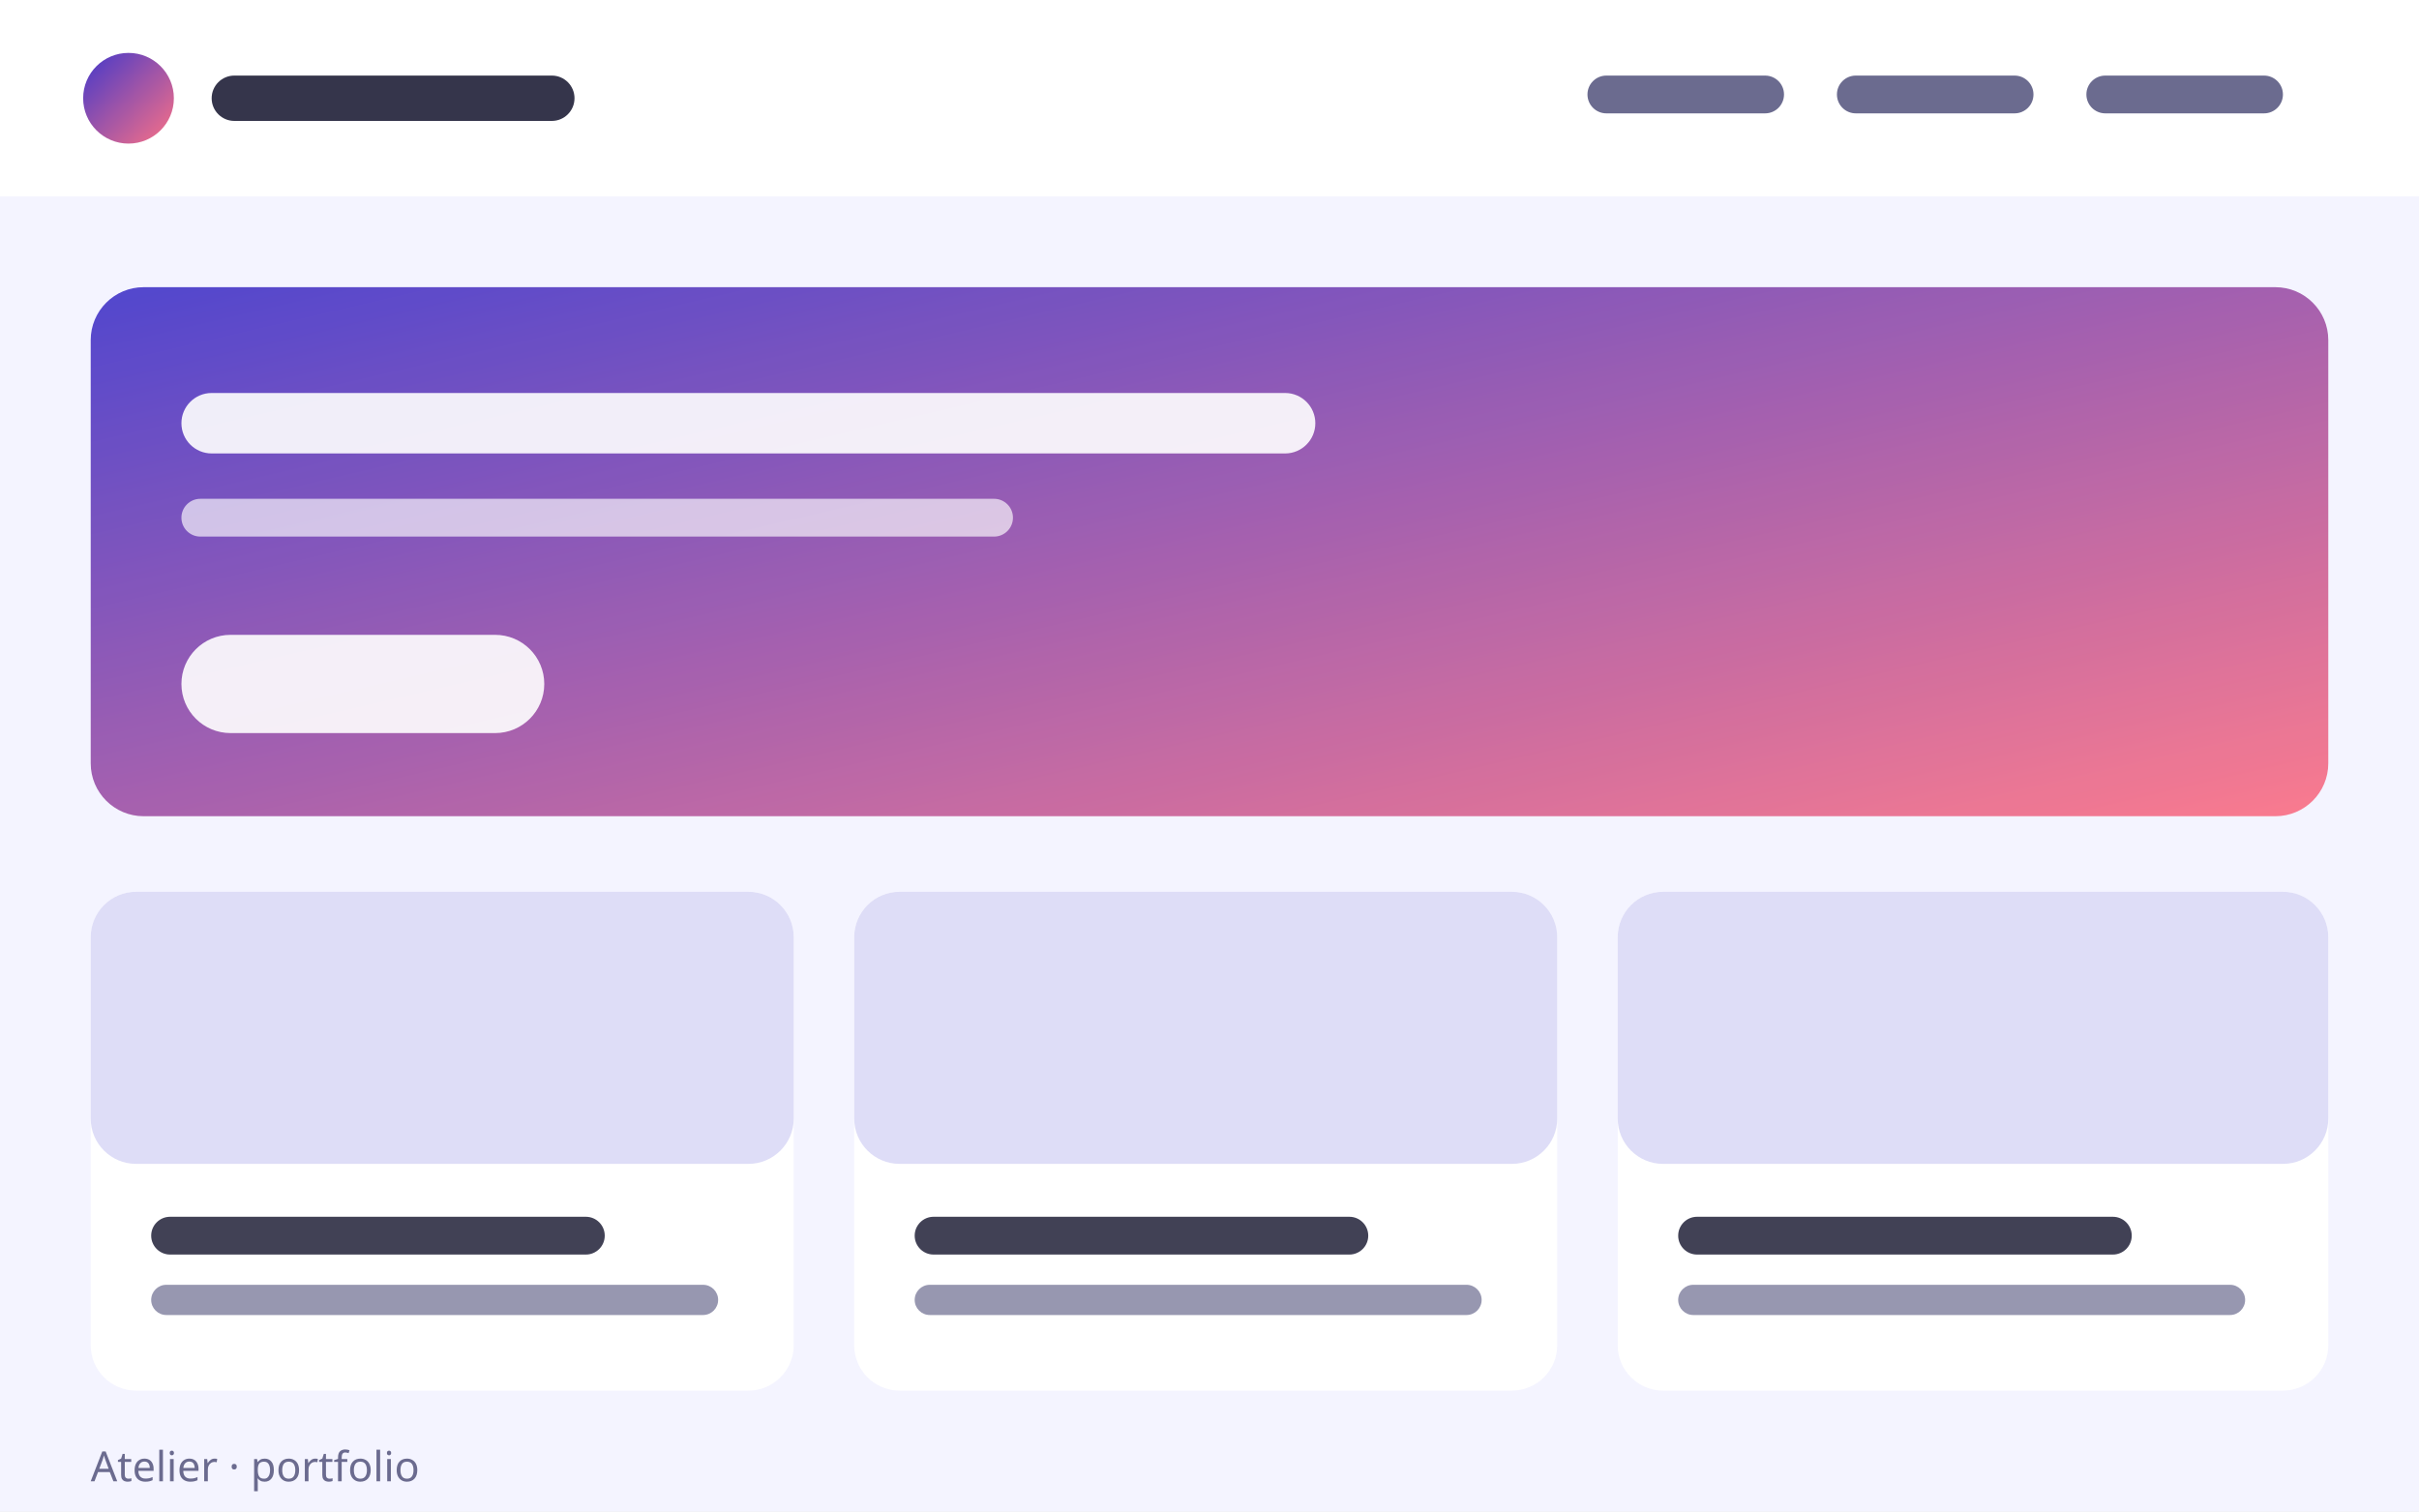
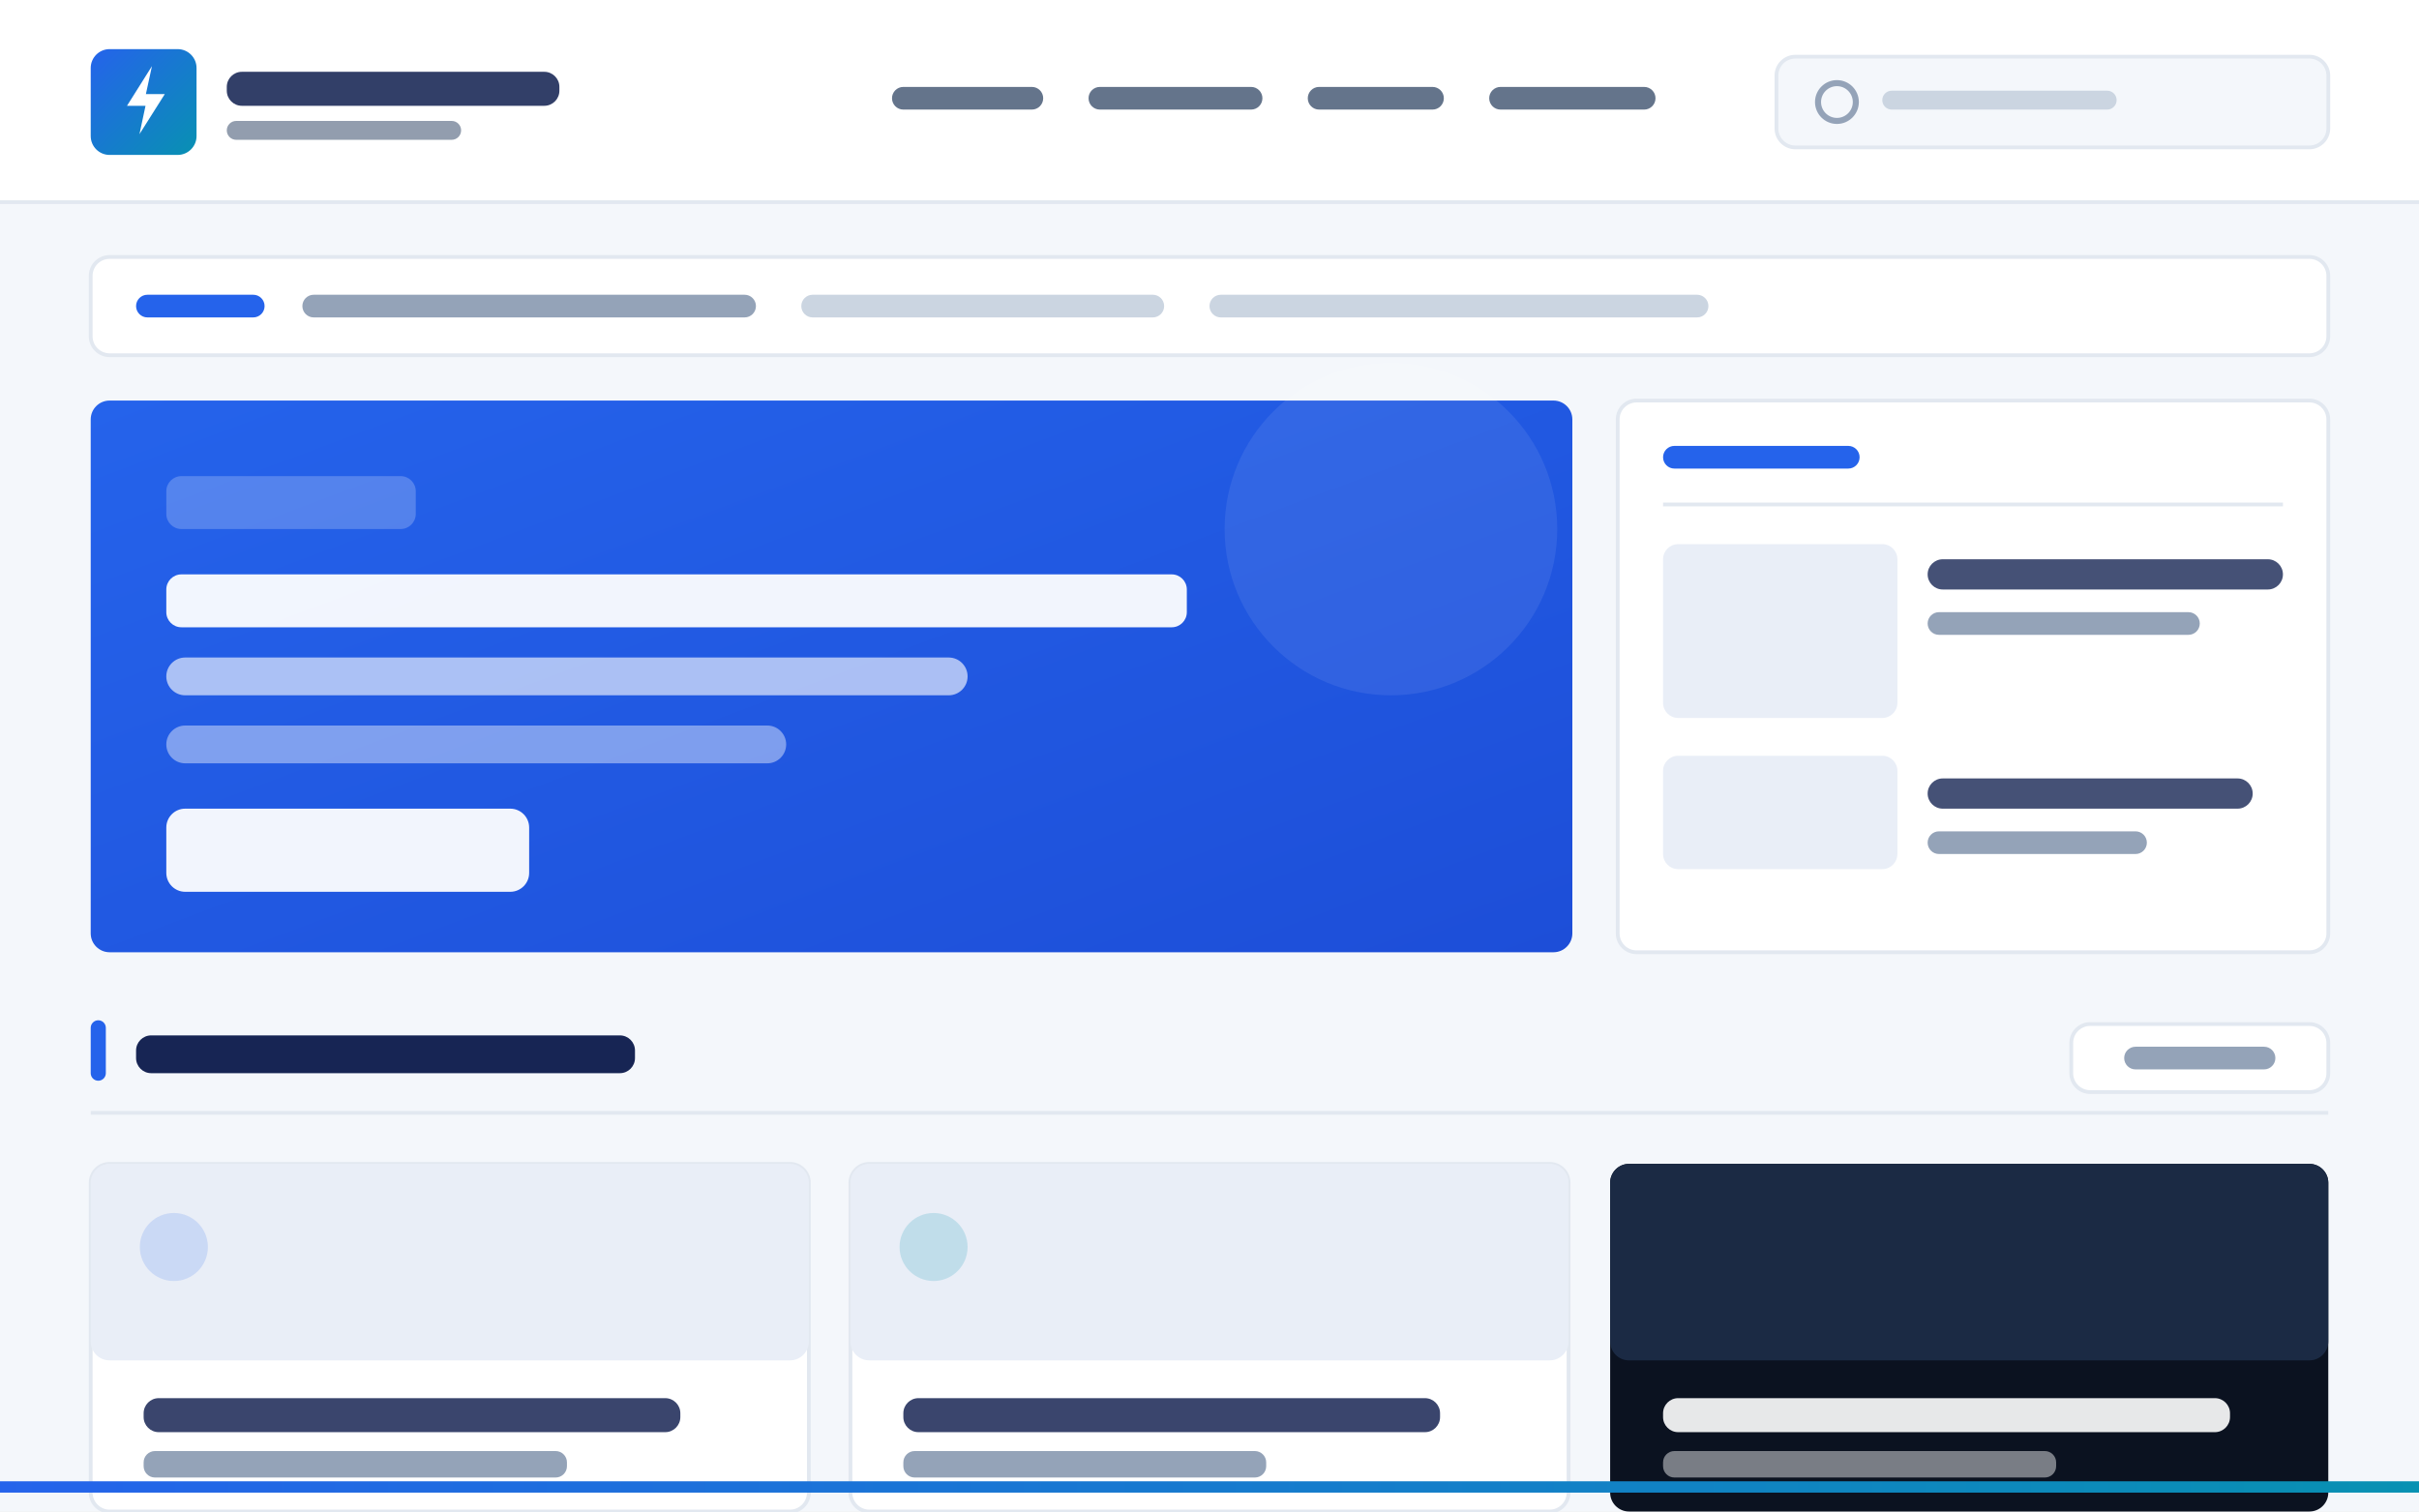
<svg xmlns="http://www.w3.org/2000/svg" viewBox="0 0 640 400" role="img" aria-label="Pratinjau tema Atelier">
  <defs>
-     <linearGradient id="hero" x1="0" y1="0" x2="1" y2="1">
-       <stop offset="0" stop-color="#4338ca" />
-       <stop offset="1" stop-color="#fb7185" />
+     <linearGradient id="amp-brand" x1="0" y1="0" x2="1" y2="1">
+       <stop offset="0" stop-color="#2563eb" />
+       <stop offset="1" stop-color="#0891b2" />
+     </linearGradient>
+     <linearGradient id="amp-hero" x1="0" y1="0" x2="1" y2="1">
+       <stop offset="0" stop-color="#2563eb" />
+       <stop offset="1" stop-color="#1d4ed8" />
+     </linearGradient>
+     <linearGradient id="amp-hairline" x1="0" y1="0" x2="1" y2="0">
+       <stop offset="0" stop-color="#2563eb" />
+       <stop offset="1" stop-color="#0891b2" />
    </linearGradient>
  </defs>
-   <rect width="640" height="400" fill="#f4f4ff" />
-   <rect x="0" y="0" width="640" height="52" fill="#ffffff" />
-   <circle cx="34" cy="26" r="12" fill="url(#hero)" />
-   <rect x="56" y="20" width="96" height="12" rx="6" fill="#12122b" opacity=".85" />
-   <rect x="420" y="20" width="52" height="10" rx="5" fill="#6b6b8f" />
-   <rect x="486" y="20" width="52" height="10" rx="5" fill="#6b6b8f" />
-   <rect x="552" y="20" width="52" height="10" rx="5" fill="#6b6b8f" />
-   <rect x="24" y="76" width="592" height="140" rx="14" fill="url(#hero)" opacity=".92" />
-   <rect x="48" y="104" width="300" height="16" rx="8" fill="#ffffff" opacity=".9" />
-   <rect x="48" y="132" width="220" height="10" rx="5" fill="#ffffff" opacity=".65" />
-   <rect x="48" y="168" width="96" height="26" rx="13" fill="#ffffff" opacity=".9" />
-   <rect x="24" y="236" width="186" height="132" rx="12" fill="#ffffff" />
-   <rect x="24" y="236" width="186" height="72" rx="12" fill="#deddf7" />
-   <rect x="40" y="322" width="120" height="10" rx="5" fill="#12122b" opacity=".8" />
-   <rect x="40" y="340" width="150" height="8" rx="4" fill="#6b6b8f" opacity=".7" />
-   <rect x="226" y="236" width="186" height="132" rx="12" fill="#ffffff" />
-   <rect x="226" y="236" width="186" height="72" rx="12" fill="#deddf7" />
-   <rect x="242" y="322" width="120" height="10" rx="5" fill="#12122b" opacity=".8" />
-   <rect x="242" y="340" width="150" height="8" rx="4" fill="#6b6b8f" opacity=".7" />
-   <rect x="428" y="236" width="188" height="132" rx="12" fill="#ffffff" />
-   <rect x="428" y="236" width="188" height="72" rx="12" fill="#deddf7" />
-   <rect x="444" y="322" width="120" height="10" rx="5" fill="#12122b" opacity=".8" />
-   <rect x="444" y="340" width="150" height="8" rx="4" fill="#6b6b8f" opacity=".7" />
-   <text x="24" y="392" font-family="system-ui, sans-serif" font-size="11" fill="#6b6b8f">Atelier · portfolio</text>
+   <rect width="640" height="400" fill="#f4f7fb" />
+   <rect x="0" y="0" width="640" height="54" fill="#ffffff" />
+   <rect x="0" y="53" width="640" height="1" fill="#e2e8f0" />
+   <rect x="24" y="13" width="28" height="28" rx="5" fill="url(#amp-brand)" />
+   <path d="M40.2 17.5 33.6 28h4.9l-1.6 7.5 6.7-10.6h-5z" fill="#ffffff" />
+   <rect x="60" y="19" width="88" height="9" rx="4" fill="#172554" opacity=".88" />
+   <rect x="60" y="32" width="62" height="5" rx="2.5" fill="#64748b" opacity=".7" />
+   <rect x="236" y="23" width="40" height="6" rx="3" fill="#64748b" />
+   <rect x="288" y="23" width="46" height="6" rx="3" fill="#64748b" />
+   <rect x="346" y="23" width="36" height="6" rx="3" fill="#64748b" />
+   <rect x="394" y="23" width="44" height="6" rx="3" fill="#64748b" />
+   <rect x="470" y="15" width="146" height="24" rx="5" fill="#f4f7fb" stroke="#e2e8f0" />
+   <circle cx="486" cy="27" r="5" fill="none" stroke="#94a3b8" stroke-width="1.6" />
+   <rect x="498" y="24" width="62" height="5" rx="2.5" fill="#cbd5e1" />
+   <rect x="24" y="68" width="592" height="26" rx="5" fill="#ffffff" stroke="#e2e8f0" />
+   <rect x="36" y="78" width="34" height="6" rx="3" fill="#2563eb" />
+   <rect x="80" y="78" width="120" height="6" rx="3" fill="#94a3b8" />
+   <rect x="212" y="78" width="96" height="6" rx="3" fill="#cbd5e1" />
+   <rect x="320" y="78" width="132" height="6" rx="3" fill="#cbd5e1" />
+   <rect x="24" y="106" width="392" height="146" rx="5" fill="url(#amp-hero)" />
+   <circle cx="368" cy="140" r="44" fill="#ffffff" opacity=".08" />
+   <rect x="44" y="126" width="66" height="14" rx="4" fill="#ffffff" opacity=".22" />
+   <rect x="44" y="152" width="270" height="14" rx="4" fill="#ffffff" opacity=".94" />
+   <rect x="44" y="174" width="212" height="10" rx="5" fill="#ffffff" opacity=".62" />
+   <rect x="44" y="192" width="164" height="10" rx="5" fill="#ffffff" opacity=".42" />
+   <rect x="44" y="214" width="96" height="22" rx="5" fill="#ffffff" opacity=".94" />
+   <rect x="428" y="106" width="188" height="146" rx="5" fill="#ffffff" stroke="#e2e8f0" />
+   <rect x="440" y="118" width="52" height="6" rx="3" fill="#2563eb" />
+   <rect x="440" y="133" width="164" height="1" fill="#e2e8f0" />
+   <rect x="440" y="144" width="62" height="46" rx="4" fill="#e9eef7" />
+   <rect x="510" y="148" width="94" height="8" rx="4" fill="#172554" opacity=".8" />
+   <rect x="510" y="162" width="72" height="6" rx="3" fill="#94a3b8" />
+   <rect x="440" y="200" width="62" height="30" rx="4" fill="#e9eef7" />
+   <rect x="510" y="206" width="86" height="8" rx="4" fill="#172554" opacity=".8" />
+   <rect x="510" y="220" width="58" height="6" rx="3" fill="#94a3b8" />
+   <rect x="24" y="270" width="4" height="16" rx="2" fill="#2563eb" />
+   <rect x="36" y="274" width="132" height="10" rx="4" fill="#172554" />
+   <rect x="548" y="271" width="68" height="18" rx="5" fill="#ffffff" stroke="#e2e8f0" />
+   <rect x="562" y="277" width="40" height="6" rx="3" fill="#94a3b8" />
+   <rect x="24" y="294" width="592" height="1" fill="#e2e8f0" />
+   <g>
+     <rect x="24" y="308" width="190" height="92" rx="5" fill="#ffffff" stroke="#e2e8f0" />
+     <rect x="24" y="308" width="190" height="52" rx="5" fill="#e9eef7" />
+     <circle cx="46" cy="330" r="9" fill="#2563eb" opacity=".16" />
+     <rect x="38" y="370" width="142" height="9" rx="4" fill="#172554" opacity=".85" />
+     <rect x="38" y="384" width="112" height="7" rx="3" fill="#94a3b8" />
+   </g>
+   <g>
+     <rect x="225" y="308" width="190" height="92" rx="5" fill="#ffffff" stroke="#e2e8f0" />
+     <rect x="225" y="308" width="190" height="52" rx="5" fill="#e9eef7" />
+     <circle cx="247" cy="330" r="9" fill="#0891b2" opacity=".18" />
+     <rect x="239" y="370" width="142" height="9" rx="4" fill="#172554" opacity=".85" />
+     <rect x="239" y="384" width="96" height="7" rx="3" fill="#94a3b8" />
+   </g>
+   <g>
+     <rect x="426" y="308" width="190" height="92" rx="5" fill="#0b1220" />
+     <rect x="426" y="308" width="190" height="52" rx="5" fill="#1b2a44" />
+     <rect x="440" y="370" width="150" height="9" rx="4" fill="#ffffff" opacity=".9" />
+     <rect x="440" y="384" width="104" height="7" rx="3" fill="#ffffff" opacity=".45" />
+   </g>
+   <rect x="0" y="392" width="640" height="3" fill="url(#amp-hairline)" />
</svg>
